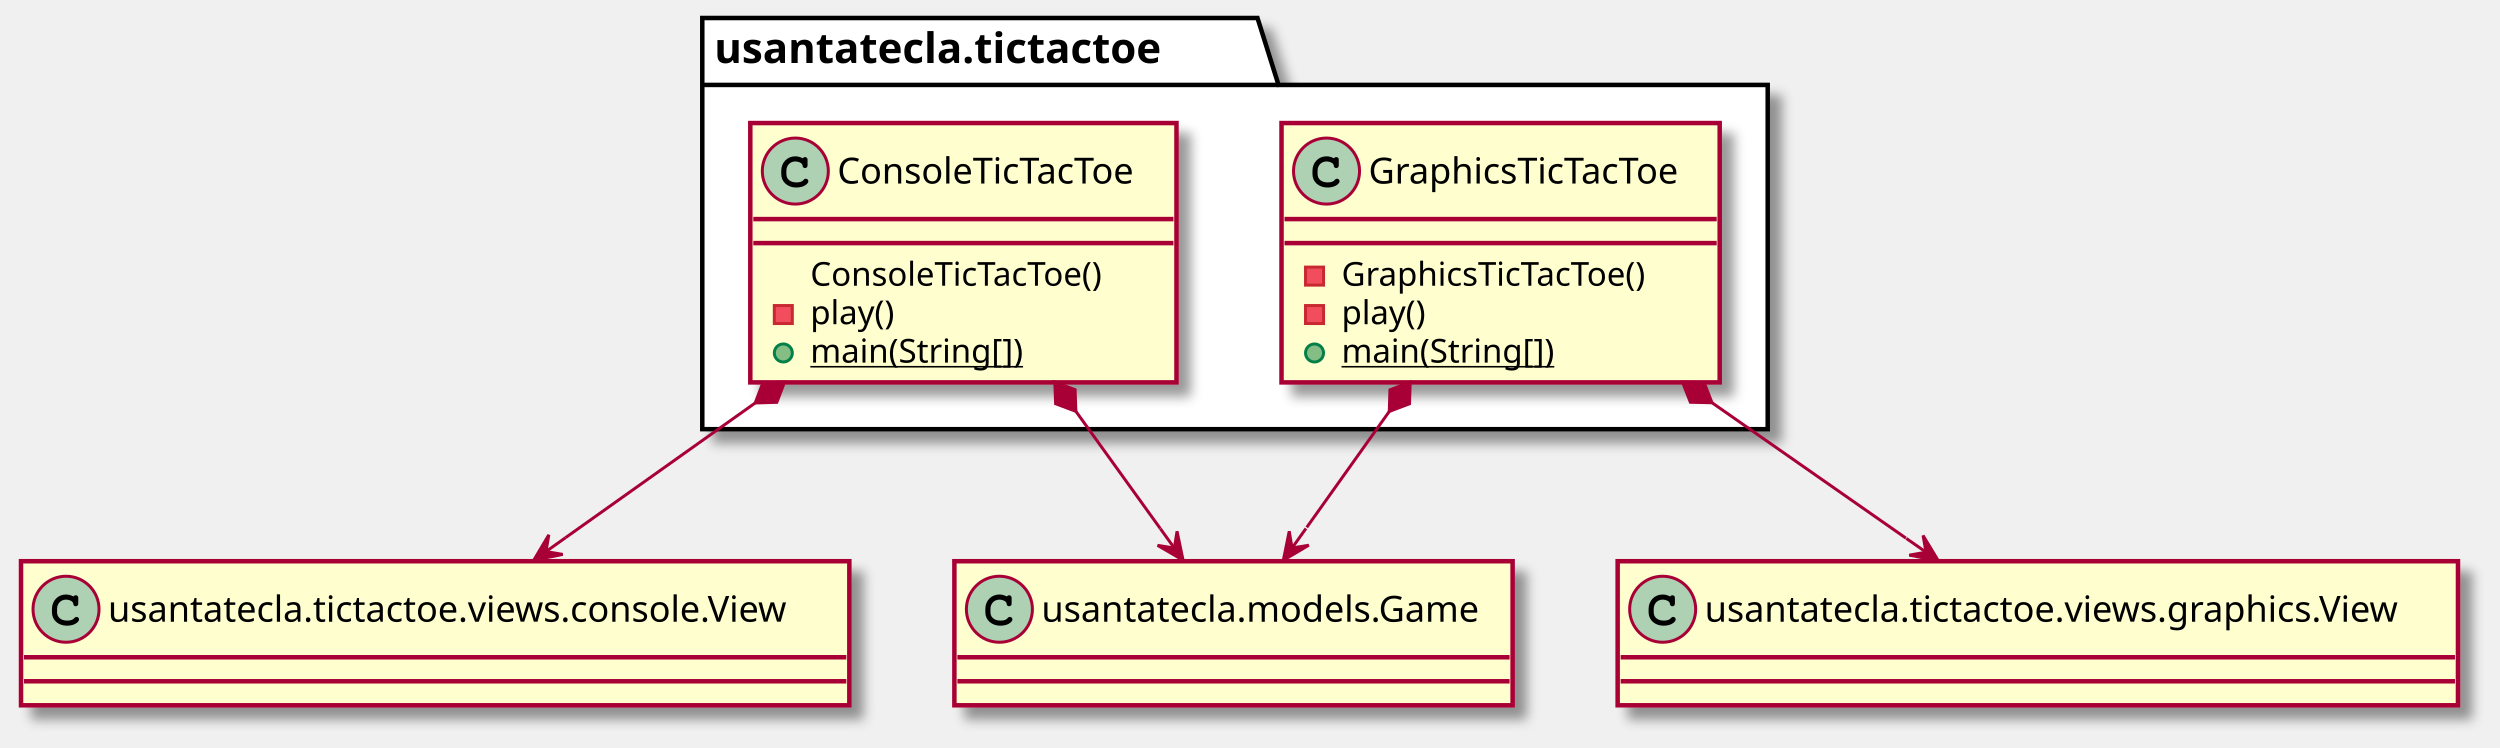
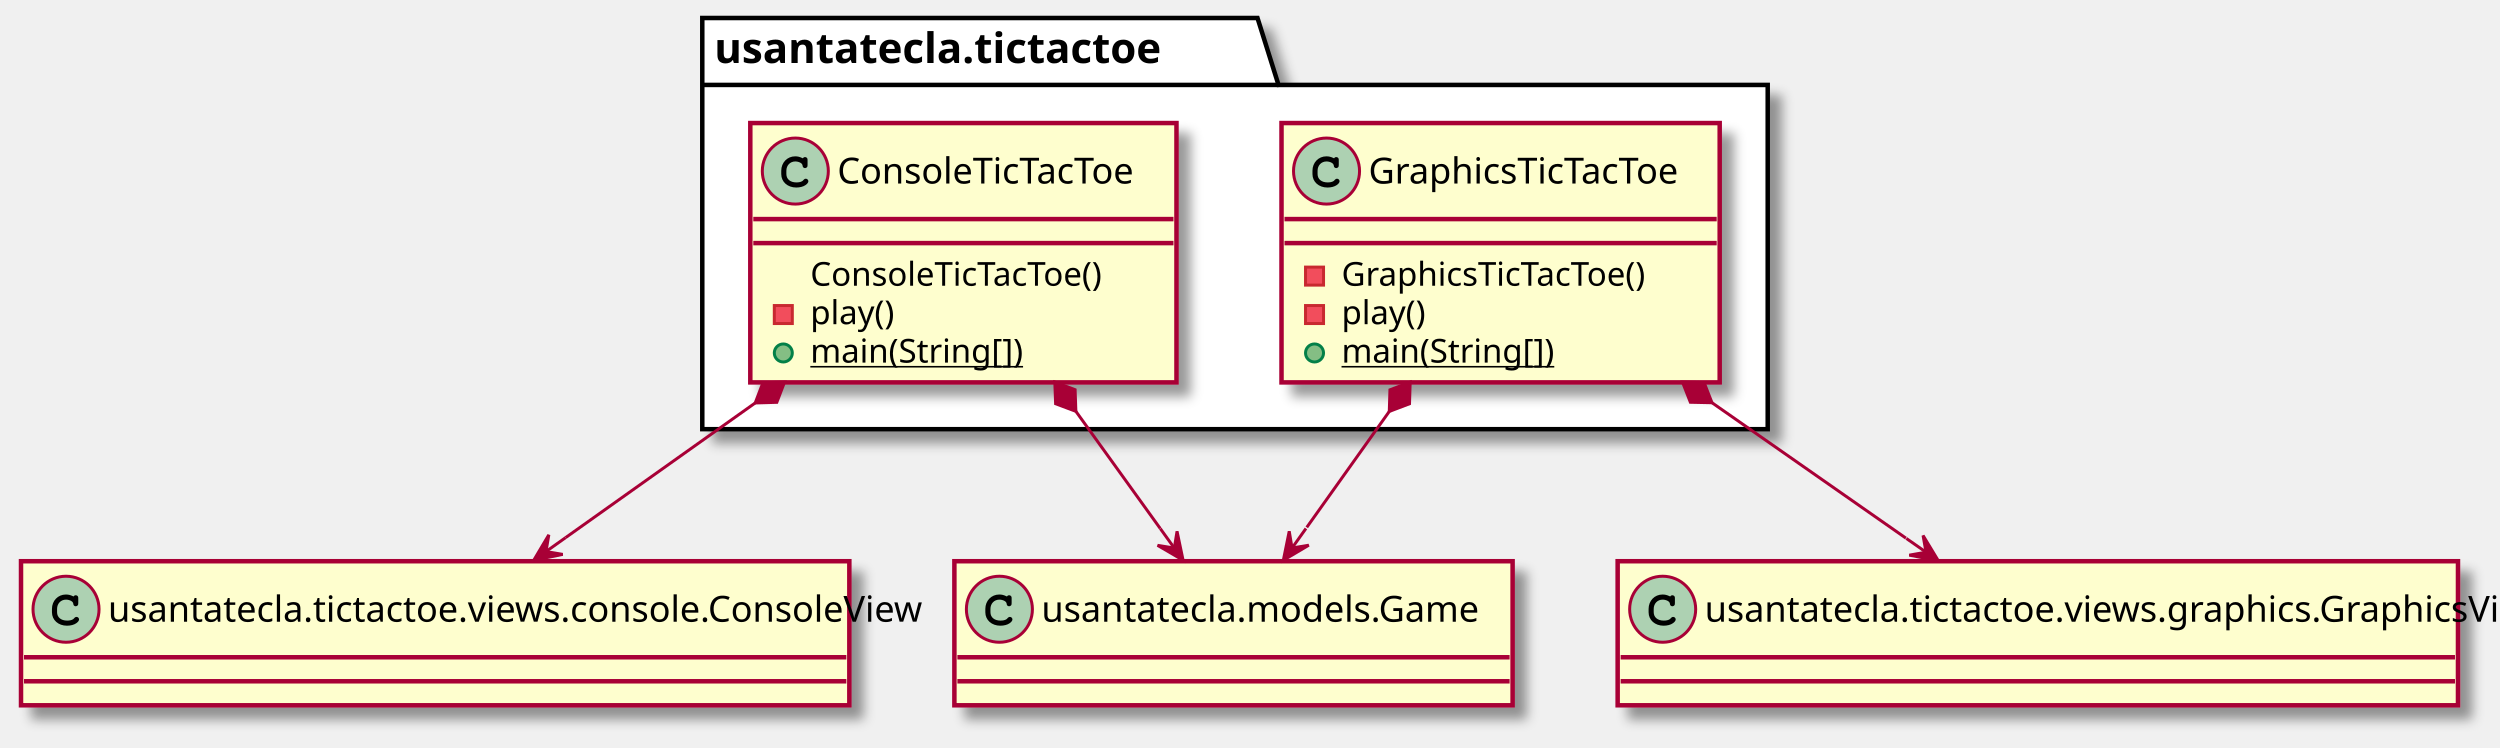
<svg xmlns="http://www.w3.org/2000/svg" contentScriptType="application/ecmascript" contentStyleType="text/css" height="249px" preserveAspectRatio="none" style="width:833px;height:249px;" version="1.1" viewBox="0 0 833 249" width="833px" zoomAndPan="magnify">
  <defs>
    <filter height="300%" id="f14n14iq2skafy" width="300%" x="-1" y="-1">
      <feGaussianBlur result="blurOut" stdDeviation="2.0" />
      <feColorMatrix in="blurOut" result="blurOut2" type="matrix" values="0 0 0 0 0 0 0 0 0 0 0 0 0 0 0 0 0 0 .4 0" />
      <feOffset dx="4.0" dy="4.0" in="blurOut2" result="blurOut3" />
      <feBlend in="SourceGraphic" in2="blurOut3" mode="normal" />
    </filter>
  </defs>
  <g>
    <polygon fill="#FFFFFF" filter="url(#f14n14iq2skafy)" points="234,6,419,6,426,28.297,589,28.297,589,143,234,143,234,6" style="stroke: #000000; stroke-width: 1.5;" />
    <line style="stroke: #000000; stroke-width: 1.5;" x1="234" x2="426" y1="28.297" y2="28.297" />
    <text fill="#000000" font-family="sans-serif" font-size="14" font-weight="bold" lengthAdjust="spacingAndGlyphs" textLength="179" x="238" y="20.995">usantatecla.tictactoe</text>
    <rect codeLine="1" fill="#FEFECE" filter="url(#f14n14iq2skafy)" height="86.414" id="usantatecla.tictactoe.ConsoleTicTacToe" style="stroke: #A80036; stroke-width: 1.5;" width="142" x="250" y="41" />
    <ellipse cx="265" cy="57" fill="#ADD1B2" rx="11" ry="11" style="stroke: #A80036; stroke-width: 1.0;" />
    <path d="M267.344,52.672 C266.406,52.234 265.812,52.094 264.938,52.094 C262.312,52.094 260.312,54.172 260.312,56.891 L260.312,58.016 C260.312,60.594 262.422,62.484 265.312,62.484 C266.531,62.484 267.688,62.188 268.438,61.641 C269.016,61.234 269.344,60.781 269.344,60.391 C269.344,59.938 268.953,59.547 268.484,59.547 C268.266,59.547 268.062,59.625 267.875,59.812 C267.422,60.297 267.422,60.297 267.234,60.391 C266.812,60.656 266.125,60.781 265.359,60.781 C263.312,60.781 262.016,59.688 262.016,57.984 L262.016,56.891 C262.016,55.109 263.266,53.797 265,53.797 C265.578,53.797 266.188,53.953 266.656,54.203 C267.141,54.484 267.312,54.703 267.406,55.109 C267.469,55.516 267.5,55.641 267.641,55.766 C267.781,55.906 268.016,56.016 268.234,56.016 C268.5,56.016 268.766,55.875 268.938,55.656 C269.047,55.5 269.078,55.312 269.078,54.891 L269.078,53.469 C269.078,53.031 269.062,52.906 268.969,52.75 C268.812,52.484 268.531,52.344 268.234,52.344 C267.938,52.344 267.734,52.438 267.516,52.75 L267.344,52.672 Z " />
    <text fill="#000000" font-family="sans-serif" font-size="12" lengthAdjust="spacingAndGlyphs" textLength="110" x="279" y="61.154">ConsoleTicTacToe</text>
    <line style="stroke: #A80036; stroke-width: 1.5;" x1="251" x2="391" y1="73" y2="73" />
    <line style="stroke: #A80036; stroke-width: 1.5;" x1="251" x2="391" y1="81" y2="81" />
    <text fill="#000000" font-family="sans-serif" font-size="11" lengthAdjust="spacingAndGlyphs" textLength="112" x="270" y="95.21">ConsoleTicTacToe()</text>
    <rect fill="#F24D5C" height="6" style="stroke: #C82930; stroke-width: 1.0;" width="6" x="258" y="101.805" />
    <text fill="#000000" font-family="sans-serif" font-size="11" lengthAdjust="spacingAndGlyphs" textLength="32" x="270" y="108.015">play()</text>
    <ellipse cx="261" cy="117.609" fill="#84BE84" rx="3" ry="3" style="stroke: #038048; stroke-width: 1.0;" />
    <text fill="#000000" font-family="sans-serif" font-size="11" lengthAdjust="spacingAndGlyphs" text-decoration="underline" textLength="77" x="270" y="120.82">main(String[])</text>
    <rect codeLine="9" fill="#FEFECE" filter="url(#f14n14iq2skafy)" height="86.414" id="usantatecla.tictactoe.GraphicsTicTacToe" style="stroke: #A80036; stroke-width: 1.5;" width="146" x="427" y="41" />
    <ellipse cx="442" cy="57" fill="#ADD1B2" rx="11" ry="11" style="stroke: #A80036; stroke-width: 1.0;" />
    <path d="M444.344,52.672 C443.406,52.234 442.812,52.094 441.938,52.094 C439.312,52.094 437.312,54.172 437.312,56.891 L437.312,58.016 C437.312,60.594 439.422,62.484 442.312,62.484 C443.531,62.484 444.688,62.188 445.438,61.641 C446.016,61.234 446.344,60.781 446.344,60.391 C446.344,59.938 445.953,59.547 445.484,59.547 C445.266,59.547 445.062,59.625 444.875,59.812 C444.422,60.297 444.422,60.297 444.234,60.391 C443.812,60.656 443.125,60.781 442.359,60.781 C440.312,60.781 439.016,59.688 439.016,57.984 L439.016,56.891 C439.016,55.109 440.266,53.797 442,53.797 C442.578,53.797 443.188,53.953 443.656,54.203 C444.141,54.484 444.312,54.703 444.406,55.109 C444.469,55.516 444.5,55.641 444.641,55.766 C444.781,55.906 445.016,56.016 445.234,56.016 C445.5,56.016 445.766,55.875 445.938,55.656 C446.047,55.5 446.078,55.312 446.078,54.891 L446.078,53.469 C446.078,53.031 446.062,52.906 445.969,52.75 C445.812,52.484 445.531,52.344 445.234,52.344 C444.938,52.344 444.734,52.438 444.516,52.75 L444.344,52.672 Z " />
    <text fill="#000000" font-family="sans-serif" font-size="12" lengthAdjust="spacingAndGlyphs" textLength="114" x="456" y="61.154">GraphicsTicTacToe</text>
    <line style="stroke: #A80036; stroke-width: 1.5;" x1="428" x2="572" y1="73" y2="73" />
    <line style="stroke: #A80036; stroke-width: 1.5;" x1="428" x2="572" y1="81" y2="81" />
    <rect fill="#F24D5C" height="6" style="stroke: #C82930; stroke-width: 1.0;" width="6" x="435" y="89" />
    <text fill="#000000" font-family="sans-serif" font-size="11" lengthAdjust="spacingAndGlyphs" textLength="115" x="447" y="95.21">GraphicsTicTacToe()</text>
    <rect fill="#F24D5C" height="6" style="stroke: #C82930; stroke-width: 1.0;" width="6" x="435" y="101.805" />
    <text fill="#000000" font-family="sans-serif" font-size="11" lengthAdjust="spacingAndGlyphs" textLength="32" x="447" y="108.015">play()</text>
    <ellipse cx="438" cy="117.609" fill="#84BE84" rx="3" ry="3" style="stroke: #038048; stroke-width: 1.0;" />
    <text fill="#000000" font-family="sans-serif" font-size="11" lengthAdjust="spacingAndGlyphs" text-decoration="underline" textLength="77" x="447" y="120.82">main(String[])</text>
    <rect codeLine="17" fill="#FEFECE" filter="url(#f14n14iq2skafy)" height="48" id="Game" style="stroke: #A80036; stroke-width: 1.5;" width="186" x="318" y="187" />
    <ellipse cx="333" cy="203" fill="#ADD1B2" rx="11" ry="11" style="stroke: #A80036; stroke-width: 1.0;" />
    <path d="M335.344,198.672 C334.406,198.234 333.812,198.094 332.938,198.094 C330.312,198.094 328.312,200.172 328.312,202.891 L328.312,204.016 C328.312,206.594 330.422,208.484 333.312,208.484 C334.531,208.484 335.688,208.188 336.438,207.641 C337.016,207.234 337.344,206.781 337.344,206.391 C337.344,205.938 336.953,205.547 336.484,205.547 C336.266,205.547 336.062,205.625 335.875,205.812 C335.422,206.297 335.422,206.297 335.234,206.391 C334.812,206.656 334.125,206.781 333.359,206.781 C331.312,206.781 330.016,205.688 330.016,203.984 L330.016,202.891 C330.016,201.109 331.266,199.797 333,199.797 C333.578,199.797 334.188,199.953 334.656,200.203 C335.141,200.484 335.312,200.703 335.406,201.109 C335.469,201.516 335.5,201.641 335.641,201.766 C335.781,201.906 336.016,202.016 336.234,202.016 C336.5,202.016 336.766,201.875 336.938,201.656 C337.047,201.5 337.078,201.312 337.078,200.891 L337.078,199.469 C337.078,199.031 337.062,198.906 336.969,198.75 C336.812,198.484 336.531,198.344 336.234,198.344 C335.938,198.344 335.734,198.438 335.516,198.75 L335.344,198.672 Z " />
    <text fill="#000000" font-family="sans-serif" font-size="12" lengthAdjust="spacingAndGlyphs" textLength="154" x="347" y="207.154">usantatecla.models.Game</text>
    <line style="stroke: #A80036; stroke-width: 1.5;" x1="319" x2="503" y1="219" y2="219" />
    <line style="stroke: #A80036; stroke-width: 1.5;" x1="319" x2="503" y1="227" y2="227" />
    <rect codeLine="18" fill="#FEFECE" filter="url(#f14n14iq2skafy)" height="48" id="consoleView" style="stroke: #A80036; stroke-width: 1.5;" width="276" x="7" y="187" />
    <ellipse cx="22" cy="203" fill="#ADD1B2" rx="11" ry="11" style="stroke: #A80036; stroke-width: 1.0;" />
    <path d="M24.344,198.672 C23.406,198.234 22.812,198.094 21.938,198.094 C19.312,198.094 17.312,200.172 17.312,202.891 L17.312,204.016 C17.312,206.594 19.422,208.484 22.312,208.484 C23.531,208.484 24.688,208.188 25.438,207.641 C26.016,207.234 26.344,206.781 26.344,206.391 C26.344,205.938 25.953,205.547 25.484,205.547 C25.266,205.547 25.062,205.625 24.875,205.812 C24.422,206.297 24.422,206.297 24.234,206.391 C23.812,206.656 23.125,206.781 22.359,206.781 C20.312,206.781 19.016,205.688 19.016,203.984 L19.016,202.891 C19.016,201.109 20.266,199.797 22,199.797 C22.578,199.797 23.188,199.953 23.656,200.203 C24.141,200.484 24.312,200.703 24.406,201.109 C24.469,201.516 24.5,201.641 24.641,201.766 C24.781,201.906 25.016,202.016 25.234,202.016 C25.5,202.016 25.766,201.875 25.938,201.656 C26.047,201.5 26.078,201.312 26.078,200.891 L26.078,199.469 C26.078,199.031 26.062,198.906 25.969,198.75 C25.812,198.484 25.531,198.344 25.234,198.344 C24.938,198.344 24.734,198.438 24.516,198.75 L24.344,198.672 Z " />
-     <text fill="#000000" font-family="sans-serif" font-size="12" lengthAdjust="spacingAndGlyphs" textLength="244" x="36" y="207.154">usantatecla.tictactoe.views.console.View</text>
+     <text fill="#000000" font-family="sans-serif" font-size="12" lengthAdjust="spacingAndGlyphs" textLength="244" x="36" y="207.154">usantatecla.tictactoe.views.console.ConsoleView</text>
    <line style="stroke: #A80036; stroke-width: 1.5;" x1="8" x2="282" y1="219" y2="219" />
    <line style="stroke: #A80036; stroke-width: 1.5;" x1="8" x2="282" y1="227" y2="227" />
    <rect codeLine="19" fill="#FEFECE" filter="url(#f14n14iq2skafy)" height="48" id="graphicsView" style="stroke: #A80036; stroke-width: 1.5;" width="280" x="539" y="187" />
    <ellipse cx="554" cy="203" fill="#ADD1B2" rx="11" ry="11" style="stroke: #A80036; stroke-width: 1.0;" />
    <path d="M556.344,198.672 C555.406,198.234 554.812,198.094 553.938,198.094 C551.312,198.094 549.312,200.172 549.312,202.891 L549.312,204.016 C549.312,206.594 551.422,208.484 554.312,208.484 C555.531,208.484 556.688,208.188 557.438,207.641 C558.016,207.234 558.344,206.781 558.344,206.391 C558.344,205.938 557.953,205.547 557.484,205.547 C557.266,205.547 557.062,205.625 556.875,205.812 C556.422,206.297 556.422,206.297 556.234,206.391 C555.812,206.656 555.125,206.781 554.359,206.781 C552.312,206.781 551.016,205.688 551.016,203.984 L551.016,202.891 C551.016,201.109 552.266,199.797 554,199.797 C554.578,199.797 555.188,199.953 555.656,200.203 C556.141,200.484 556.312,200.703 556.406,201.109 C556.469,201.516 556.5,201.641 556.641,201.766 C556.781,201.906 557.016,202.016 557.234,202.016 C557.5,202.016 557.766,201.875 557.938,201.656 C558.047,201.5 558.078,201.312 558.078,200.891 L558.078,199.469 C558.078,199.031 558.062,198.906 557.969,198.75 C557.812,198.484 557.531,198.344 557.234,198.344 C556.938,198.344 556.734,198.438 556.516,198.75 L556.344,198.672 Z " />
-     <text fill="#000000" font-family="sans-serif" font-size="12" lengthAdjust="spacingAndGlyphs" textLength="248" x="568" y="207.154">usantatecla.tictactoe.views.graphics.View</text>
+     <text fill="#000000" font-family="sans-serif" font-size="12" lengthAdjust="spacingAndGlyphs" textLength="248" x="568" y="207.154">usantatecla.tictactoe.views.graphics.GraphicsView</text>
    <line style="stroke: #A80036; stroke-width: 1.5;" x1="540" x2="818" y1="219" y2="219" />
    <line style="stroke: #A80036; stroke-width: 1.5;" x1="540" x2="818" y1="227" y2="227" />
    <path codeLine="21" d="M358.482,137.057 C358.482,137.057 378.185,164.423 386.58,176.083 " fill="none" id="usantatecla.tictactoe.ConsoleTicTacToe-Game" style="stroke: #A80036; stroke-width: 1.0;" />
    <polygon fill="#A80036" points="394.204,186.672,392.191,177.031,391.283,182.614,385.699,181.705,394.204,186.672" style="stroke: #A80036; stroke-width: 1.0;" />
    <line style="stroke: #A80036; stroke-width: 1.0;" x1="391.283" x2="386.608" y1="182.614" y2="176.122" />
    <polygon fill="#A80036" points="351.47,127.319,351.73,134.525,358.482,137.057,358.222,129.851,351.47,127.319" style="stroke: #A80036; stroke-width: 1.0;" />
    <path codeLine="22" d="M462.909,137.094 C462.909,137.094 443.647,164.148 435.406,175.722 " fill="none" id="usantatecla.tictactoe.GraphicsTicTacToe-Game" style="stroke: #A80036; stroke-width: 1.0;" />
    <polygon fill="#A80036" points="427.61,186.672,436.089,181.66,430.51,182.599,429.572,177.02,427.61,186.672" style="stroke: #A80036; stroke-width: 1.0;" />
    <line style="stroke: #A80036; stroke-width: 1.0;" x1="430.51" x2="435.149" y1="182.599" y2="176.082" />
    <polygon fill="#A80036" points="469.869,127.319,463.13,129.887,462.909,137.094,469.647,134.527,469.869,127.319" style="stroke: #A80036; stroke-width: 1.0;" />
    <path codeLine="23" d="M251.63,134.267 C251.63,134.267 207.238,165.797 188.446,179.143 " fill="none" id="usantatecla.tictactoe.ConsoleTicTacToe-consoleView" style="stroke: #A80036; stroke-width: 1.0;" />
    <polygon fill="#A80036" points="177.846,186.672,187.5,184.721,181.922,183.776,182.867,178.199,177.846,186.672" style="stroke: #A80036; stroke-width: 1.0;" />
    <line style="stroke: #A80036; stroke-width: 1.0;" x1="181.922" x2="188.445" y1="183.776" y2="179.144" />
    <polygon fill="#A80036" points="261.414,127.319,254.206,127.532,251.63,134.267,258.838,134.054,261.414,127.319" style="stroke: #A80036; stroke-width: 1.0;" />
    <path codeLine="24" d="M570.44,134.189 C570.44,134.189 615.904,165.939 635.053,179.31 " fill="none" id="usantatecla.tictactoe.GraphicsTicTacToe-graphicsView" style="stroke: #A80036; stroke-width: 1.0;" />
    <polygon fill="#A80036" points="645.849,186.85,640.76,178.418,641.75,183.987,636.18,184.977,645.849,186.85" style="stroke: #A80036; stroke-width: 1.0;" />
    <line style="stroke: #A80036; stroke-width: 1.0;" x1="641.75" x2="635.191" y1="183.987" y2="179.407" />
    <polygon fill="#A80036" points="560.601,127.319,563.23,134.034,570.44,134.189,567.81,127.475,560.601,127.319" style="stroke: #A80036; stroke-width: 1.0;" />
  </g>
</svg>
